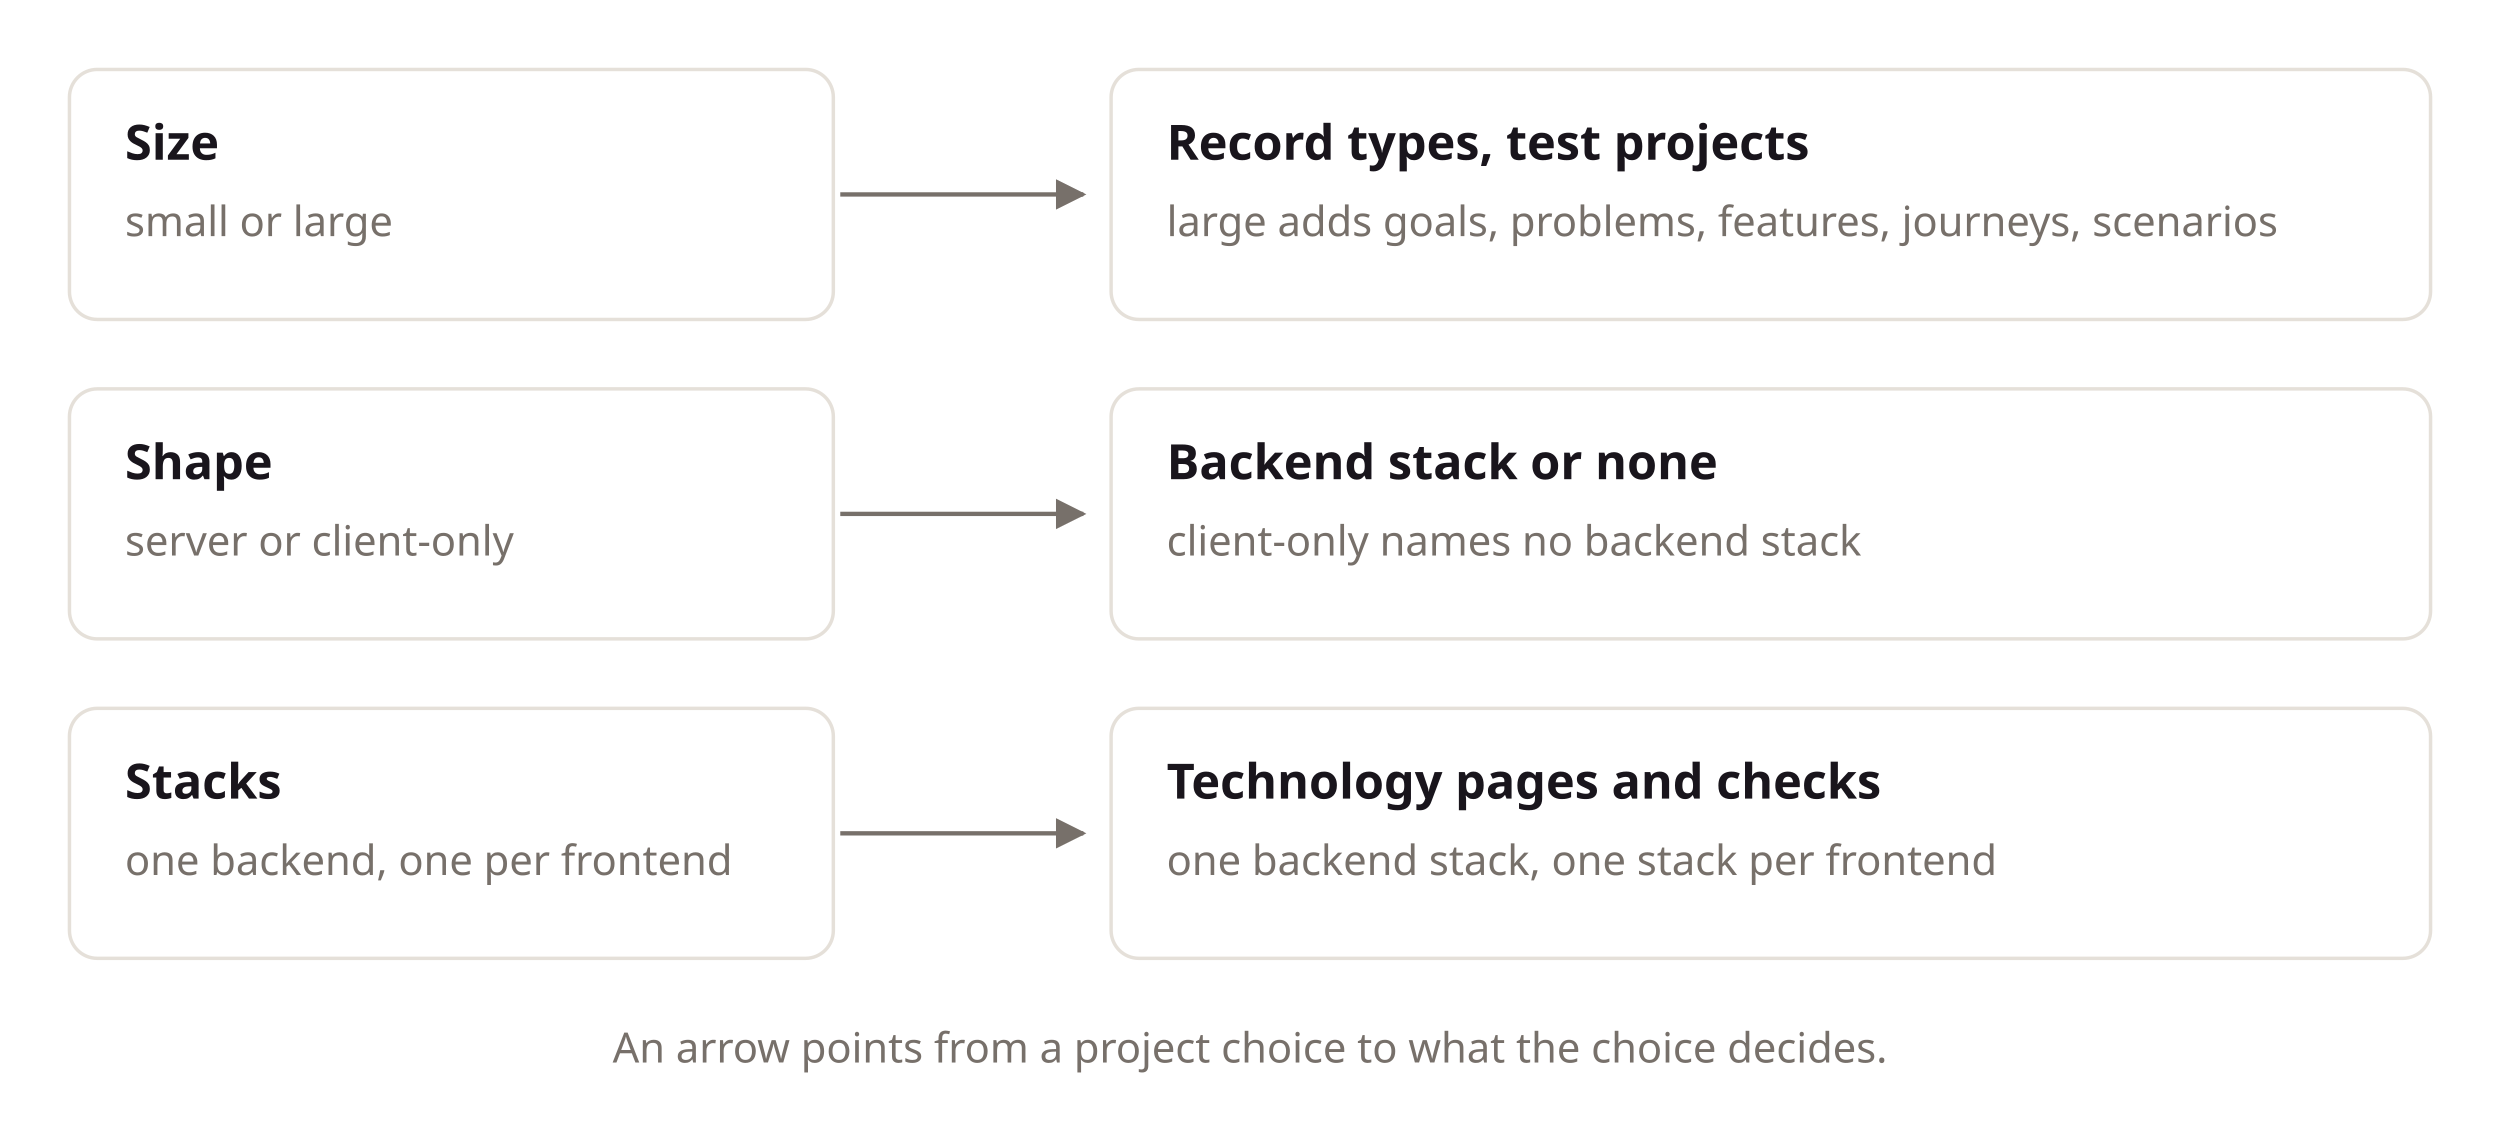
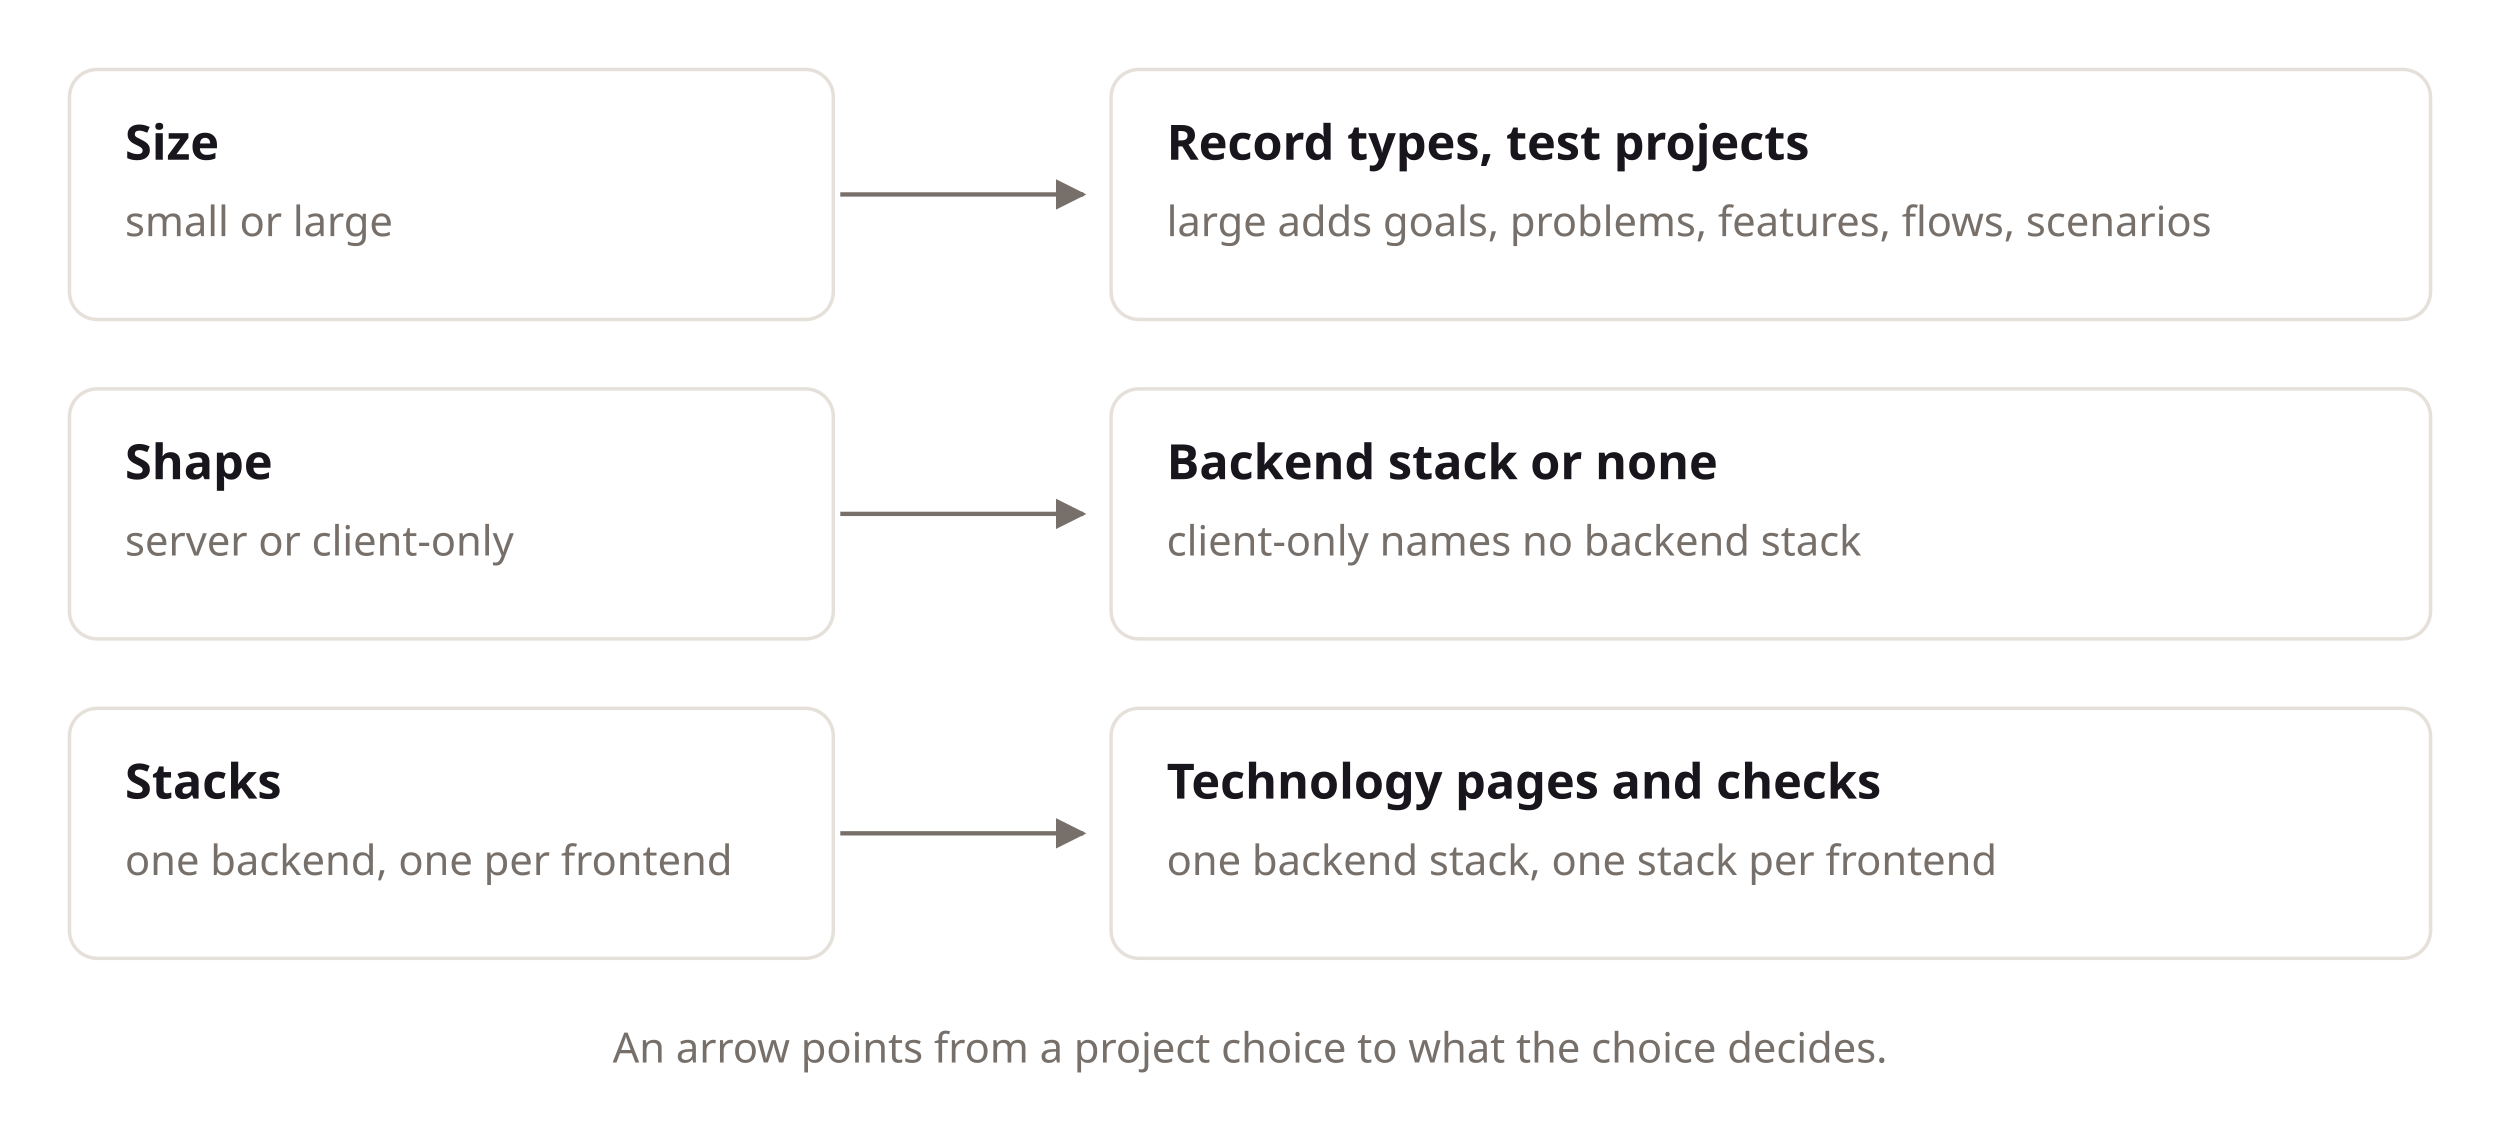
<svg xmlns="http://www.w3.org/2000/svg" width="720" height="326" viewBox="0 0 720 326" role="img" aria-labelledby="core-scope-selection-title core-scope-selection-desc" font-family="Geist, ui-sans-serif, system-ui, sans-serif">
  <defs>
    <marker id="core-scope-selection-arrow" viewBox="0 0 10 10" refX="9" refY="5" markerWidth="7" markerHeight="7" orient="auto-start-reverse">
      <path d="M0 0 10 5 0 10z" style="fill: var(--muted-fg, #77706a)" />
    </marker>
  </defs>
  <g style="stroke: var(--muted-fg, #77706a); fill: none" stroke-width="1.25" marker-end="url(#core-scope-selection-arrow)">
    <path d="M242 56 H 312" />
    <path d="M242 148 H 312" />
    <path d="M242 240 H 312" />
  </g>
  <g style="fill: var(--bg, #ffffff); stroke: var(--border, #e5e0d9)" stroke-width="1">
    <rect x="20" y="20" width="220" height="72" rx="8" />
    <rect x="20" y="112" width="220" height="72" rx="8" />
    <rect x="20" y="204" width="220" height="72" rx="8" />
    <rect x="320" y="20" width="380" height="72" rx="8" />
    <rect x="320" y="112" width="380" height="72" rx="8" />
    <rect x="320" y="204" width="380" height="72" rx="8" />
  </g>
  <g style="fill: var(--fg, #19151c)" font-size="14" font-weight="600">
    <text x="36" y="46">Size</text>
    <text x="36" y="138">Shape</text>
    <text x="36" y="230">Stacks</text>
    <text x="336" y="46">Record types, test projects</text>
    <text x="336" y="138">Backend stack or none</text>
    <text x="336" y="230">Technology pages and checks</text>
  </g>
  <g style="fill: var(--muted-fg, #77706a)" font-size="12">
    <text x="36" y="68">small or large</text>
    <text x="36" y="160">server or client-only</text>
    <text x="36" y="252">one backend, one per frontend</text>
-     <text x="336" y="68">large adds goals, problems, features, journeys, scenarios</text>
+     <text x="336" y="68">large adds goals, problems, features, flows, scenarios</text>
    <text x="336" y="160">client-only names no backend stack</text>
    <text x="336" y="252">one backend stack, one stack per frontend</text>
  </g>
  <text x="360" y="306" text-anchor="middle" font-size="12" style="fill: var(--muted-fg, #77706a)">An arrow points from a project choice to what the choice decides.</text>
</svg>
